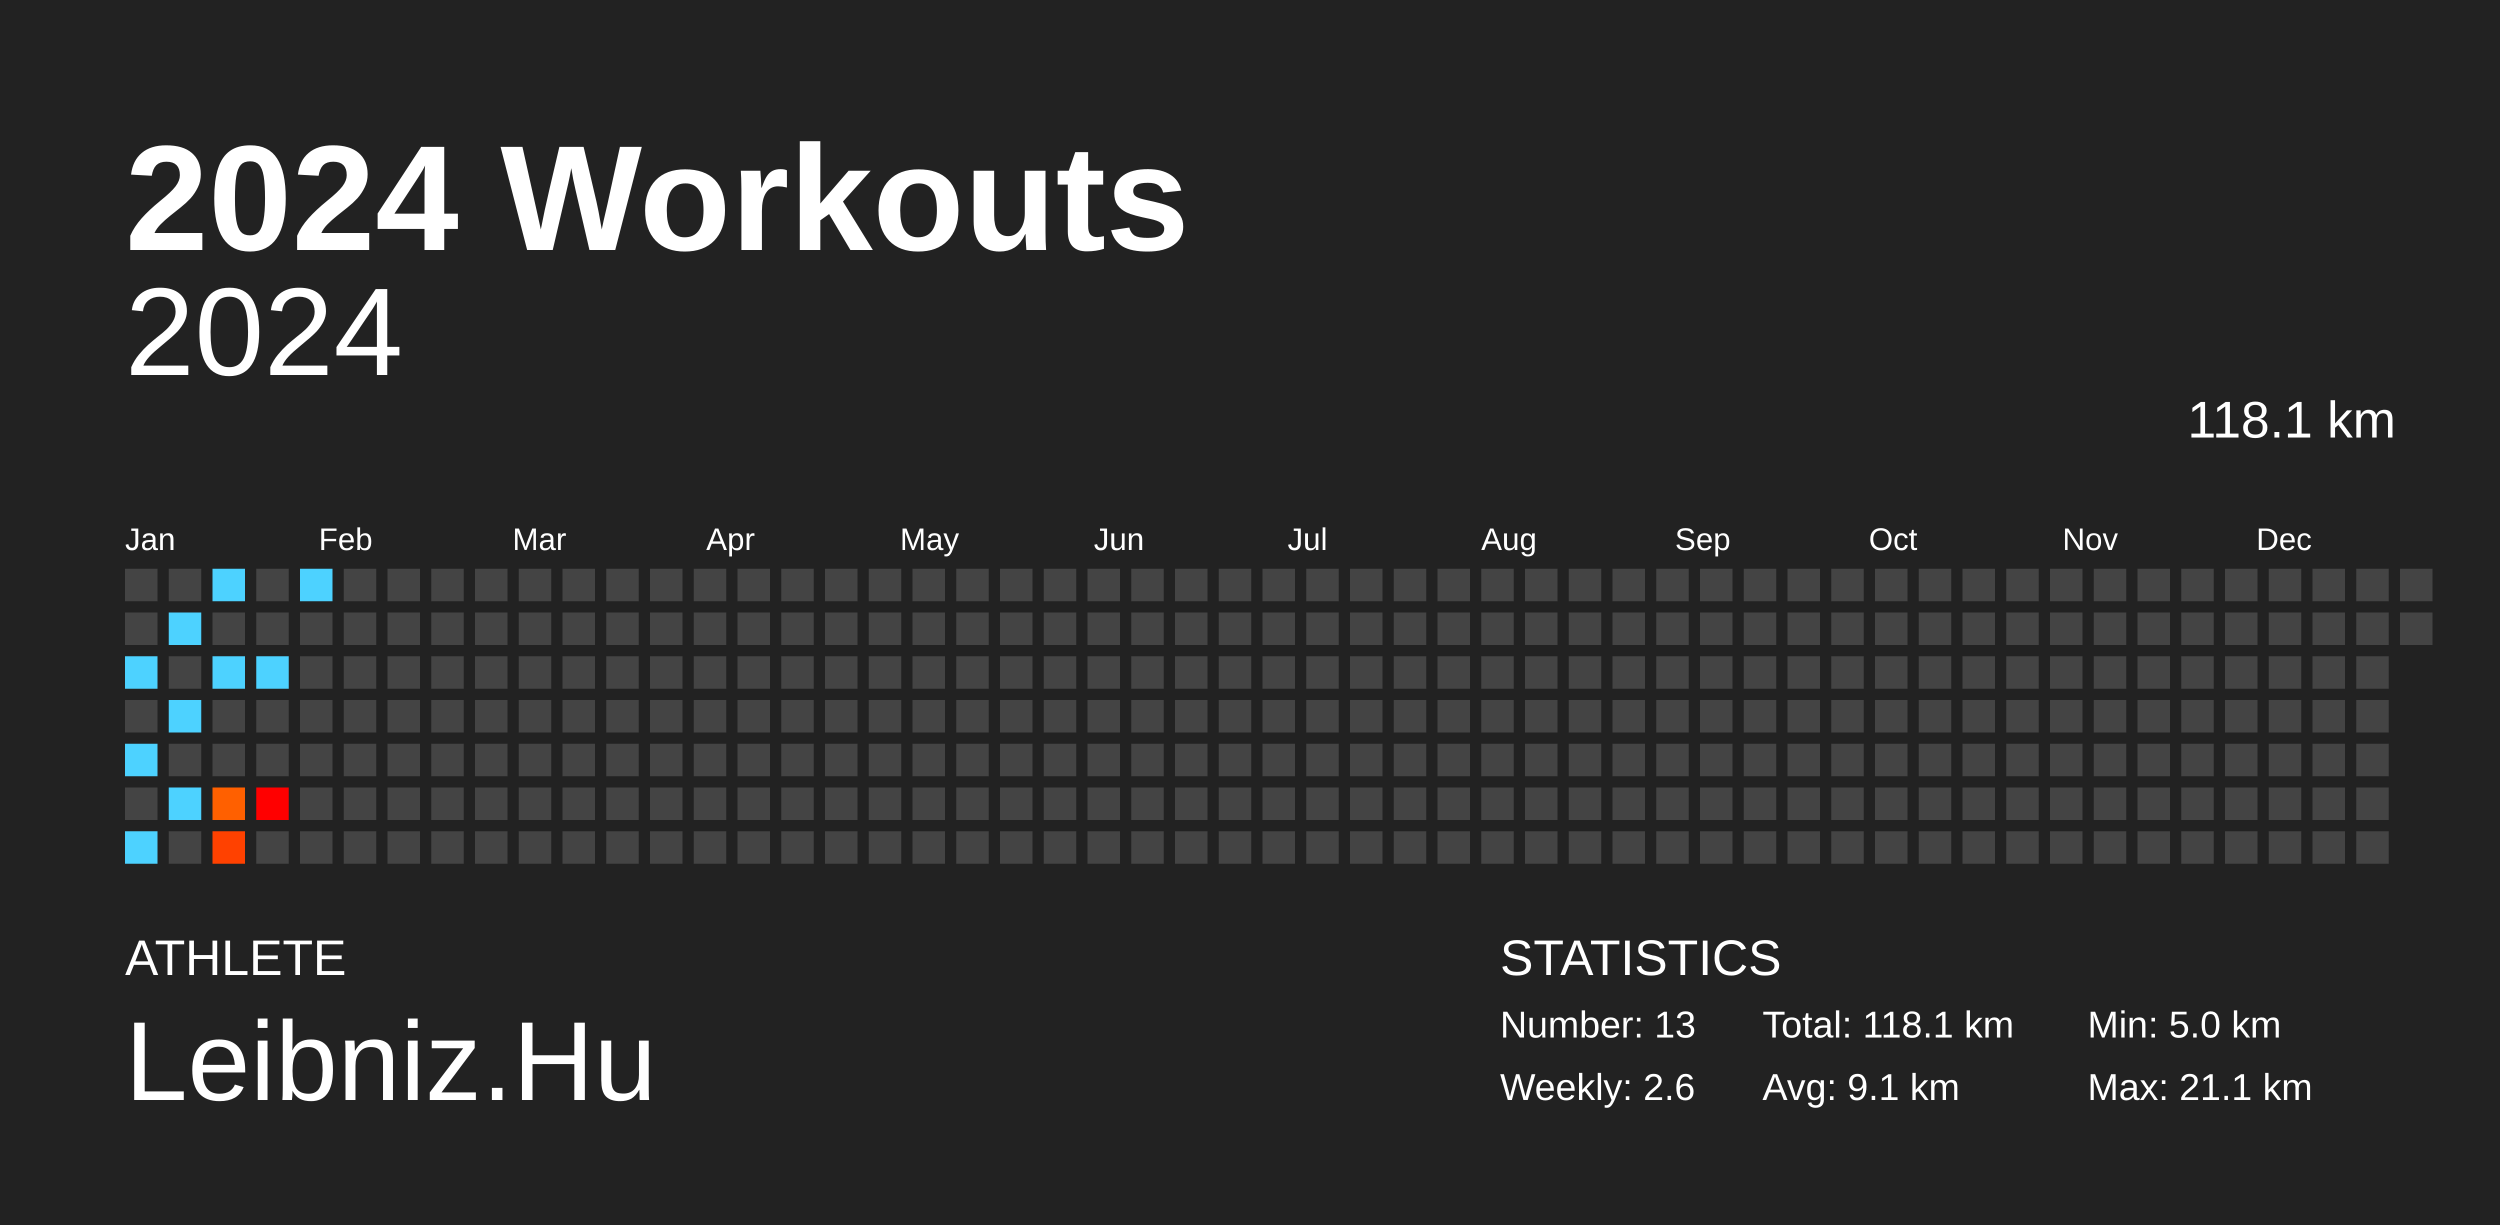
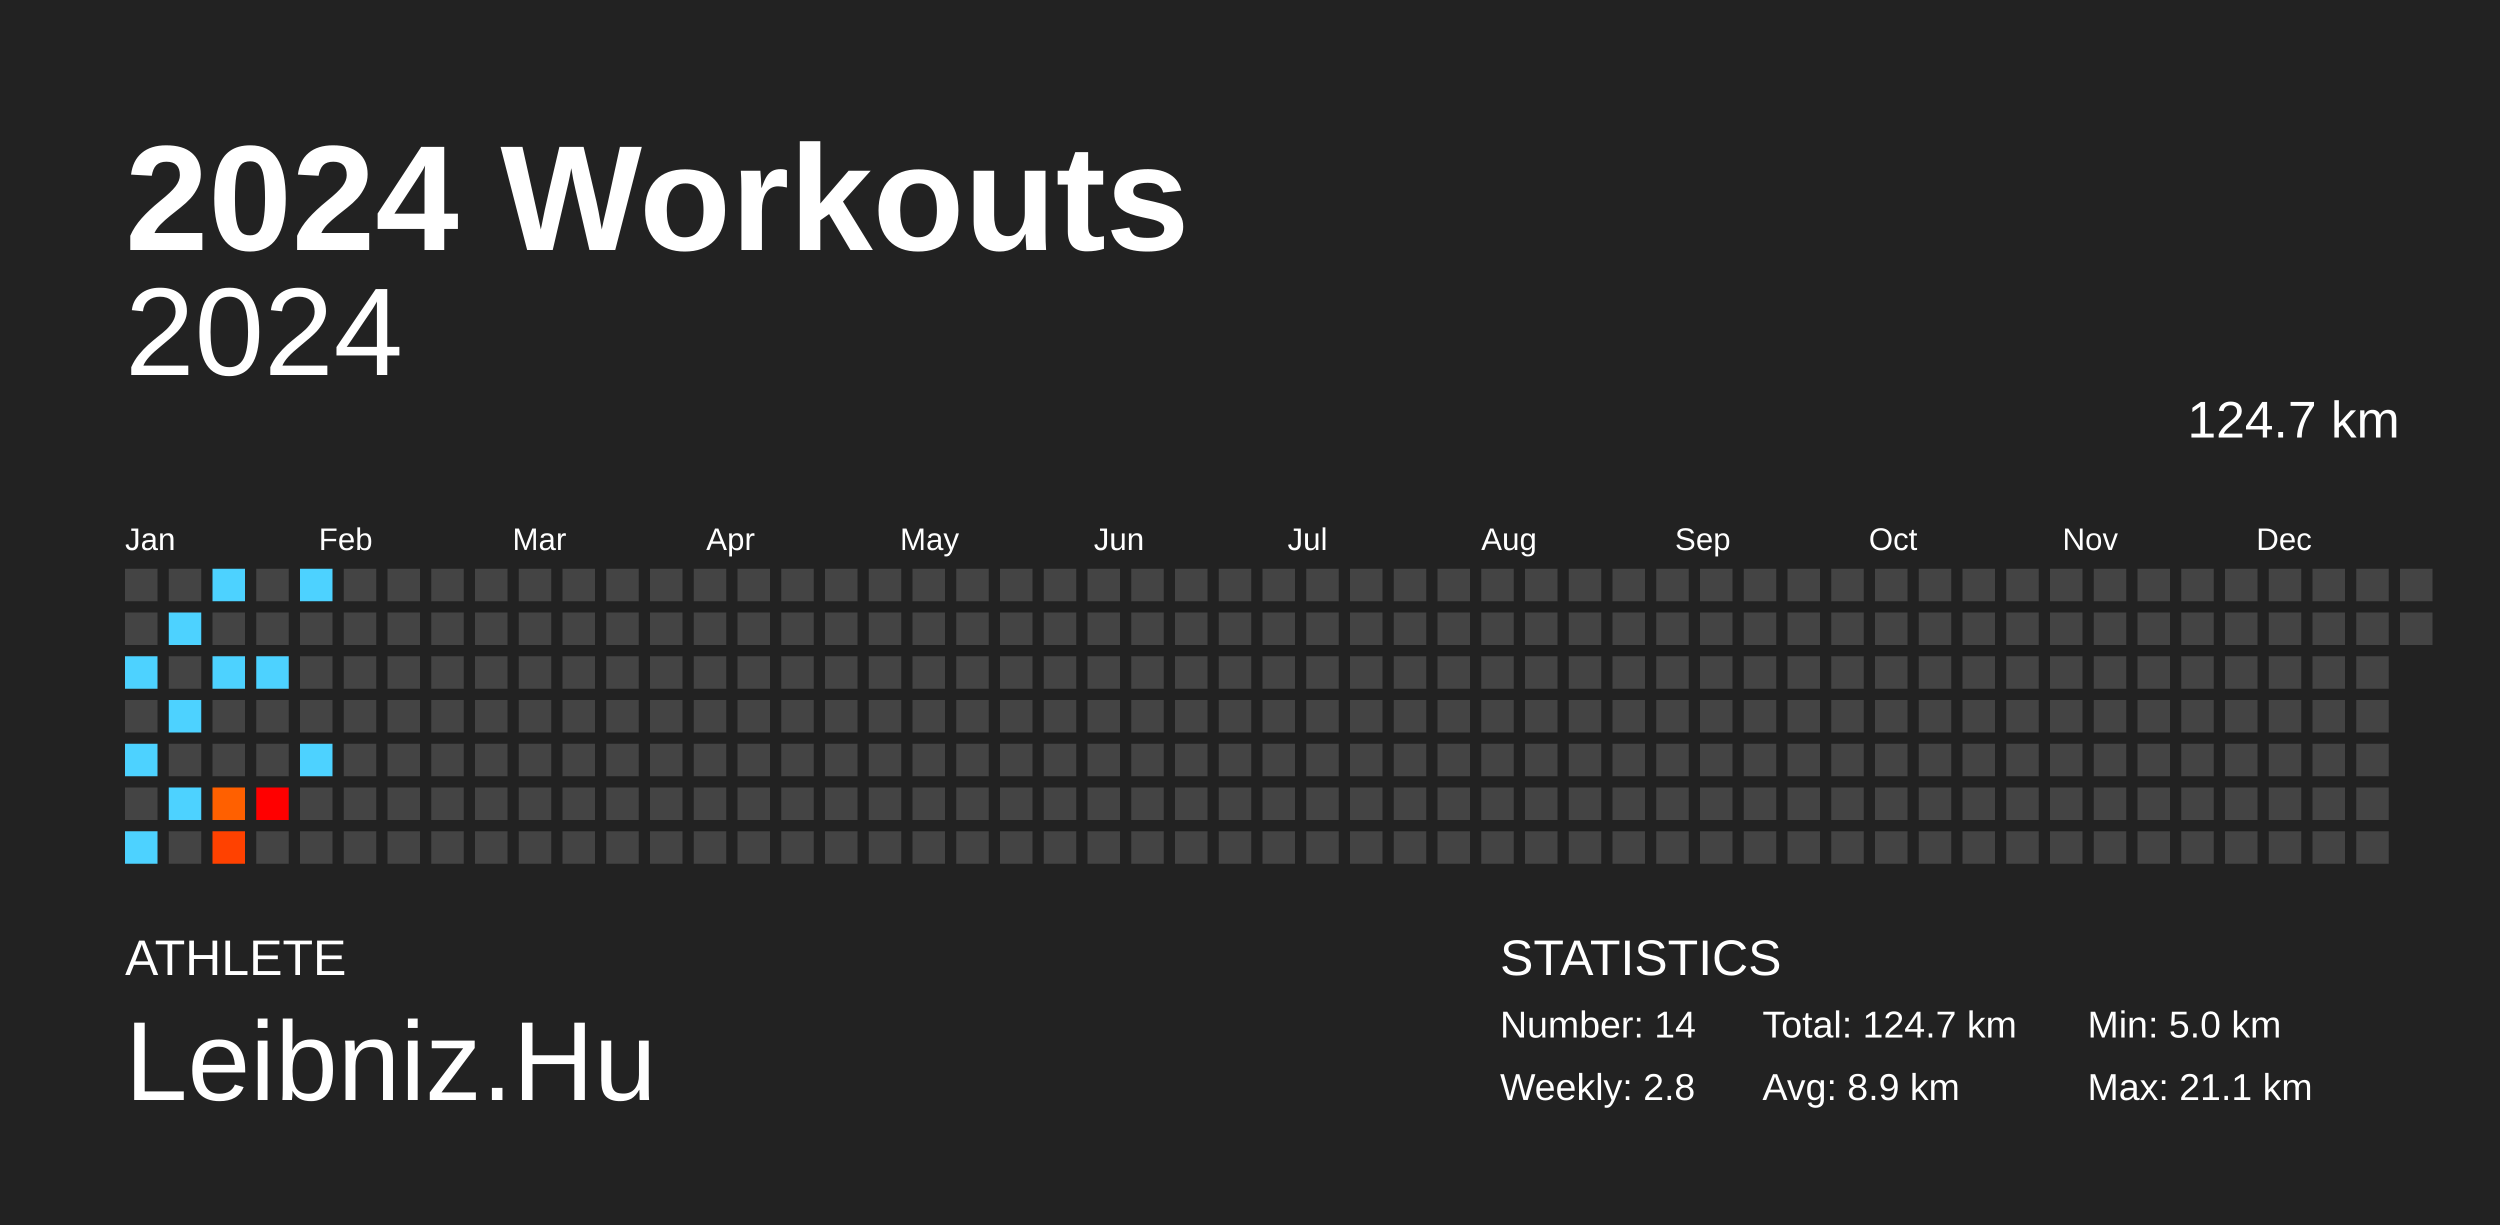
<svg xmlns="http://www.w3.org/2000/svg" baseProfile="full" height="98mm" version="1.1" viewBox="0,0,200,98" width="200mm">
  <defs />
  <rect fill="#222222" height="98" width="200" x="0" y="0" />
  <text fill="#FFFFFF" style="font-size:12px; font-family:Arial; font-weight:bold;" x="10" y="20">2024 Workouts</text>
  <text fill="#FFFFFF" style="font-size:4px; font-family:Arial" x="10" y="78">ATHLETE</text>
  <text fill="#FFFFFF" style="font-size:9px; font-family:Arial" x="10" y="88">Leibniz.Hu</text>
  <text fill="#FFFFFF" style="font-size:4px; font-family:Arial" x="120" y="78">STATISTICS</text>
-   <text fill="#FFFFFF" style="font-size:3px; font-family:Arial" x="120" y="83">Number: 13</text>
-   <text fill="#FFFFFF" style="font-size:3px; font-family:Arial" x="120" y="88">Weekly: 2.6</text>
-   <text fill="#FFFFFF" style="font-size:3px; font-family:Arial" x="141" y="83">Total: 118.1 km</text>
-   <text fill="#FFFFFF" style="font-size:3px; font-family:Arial" x="141" y="88">Avg: 9.1 km</text>
+   <text fill="#FFFFFF" style="font-size:3px; font-family:Arial" x="120" y="83">Number: 14</text>
+   <text fill="#FFFFFF" style="font-size:3px; font-family:Arial" x="120" y="88">Weekly: 2.8</text>
+   <text fill="#FFFFFF" style="font-size:3px; font-family:Arial" x="141" y="83">Total: 124.7 km</text>
+   <text fill="#FFFFFF" style="font-size:3px; font-family:Arial" x="141" y="88">Avg: 8.9 km</text>
  <text fill="#FFFFFF" style="font-size:3px; font-family:Arial" x="167" y="83">Min: 5.0 km</text>
  <text fill="#FFFFFF" style="font-size:3px; font-family:Arial" x="167" y="88">Max: 21.1 km</text>
  <text alignment-baseline="hanging" fill="#FFFFFF" style="font-size:10.0px; font-family:Arial;" x="10" y="30">2024</text>
-   <text alignment-baseline="hanging" fill="#FFFFFF" style="font-size:4.125px; font-family:Arial;" x="175" y="35">118.1 km</text>
+   <text alignment-baseline="hanging" fill="#FFFFFF" style="font-size:4.125px; font-family:Arial;" x="175" y="35">124.7 km</text>
  <text fill="#FFFFFF" style="font-size:2.5px; font-family:Arial" x="10.0" y="44">Jan</text>
  <text fill="#FFFFFF" style="font-size:2.5px; font-family:Arial" x="25.5" y="44">Feb</text>
  <text fill="#FFFFFF" style="font-size:2.5px; font-family:Arial" x="41.0" y="44">Mar</text>
  <text fill="#FFFFFF" style="font-size:2.5px; font-family:Arial" x="56.5" y="44">Apr</text>
  <text fill="#FFFFFF" style="font-size:2.5px; font-family:Arial" x="72.0" y="44">May</text>
  <text fill="#FFFFFF" style="font-size:2.5px; font-family:Arial" x="87.5" y="44">Jun</text>
  <text fill="#FFFFFF" style="font-size:2.5px; font-family:Arial" x="103.0" y="44">Jul</text>
  <text fill="#FFFFFF" style="font-size:2.5px; font-family:Arial" x="118.5" y="44">Aug</text>
  <text fill="#FFFFFF" style="font-size:2.5px; font-family:Arial" x="134.0" y="44">Sep</text>
  <text fill="#FFFFFF" style="font-size:2.5px; font-family:Arial" x="149.5" y="44">Oct</text>
  <text fill="#FFFFFF" style="font-size:2.5px; font-family:Arial" x="165.0" y="44">Nov</text>
  <text fill="#FFFFFF" style="font-size:2.5px; font-family:Arial" x="180.5" y="44">Dec</text>
  <rect fill="#444444" height="2.6" width="2.6" x="10.0" y="45.5" />
  <rect fill="#444444" height="2.6" width="2.6" x="10.0" y="49.0" />
  <rect fill="#4dd2ff" height="2.6" width="2.6" x="10.0" y="52.5" />
  <rect fill="#444444" height="2.6" width="2.6" x="10.0" y="56.0" />
  <rect fill="#4dd2ff" height="2.6" width="2.6" x="10.0" y="59.5" />
  <rect fill="#444444" height="2.6" width="2.6" x="10.0" y="63.0" />
  <rect fill="#4dd2ff" height="2.6" width="2.6" x="10.0" y="66.5" />
  <rect fill="#444444" height="2.6" width="2.6" x="13.5" y="45.5" />
  <rect fill="#4dd2ff" height="2.6" width="2.6" x="13.5" y="49.0" />
  <rect fill="#444444" height="2.6" width="2.6" x="13.5" y="52.5" />
  <rect fill="#4dd2ff" height="2.6" width="2.6" x="13.5" y="56.0" />
  <rect fill="#444444" height="2.6" width="2.6" x="13.5" y="59.5" />
  <rect fill="#4dd2ff" height="2.6" width="2.6" x="13.5" y="63.0" />
  <rect fill="#444444" height="2.6" width="2.6" x="13.5" y="66.5" />
  <rect fill="#4dd2ff" height="2.6" width="2.6" x="17.0" y="45.5" />
  <rect fill="#444444" height="2.6" width="2.6" x="17.0" y="49.0" />
  <rect fill="#4dd2ff" height="2.6" width="2.6" x="17.0" y="52.5" />
  <rect fill="#444444" height="2.6" width="2.6" x="17.0" y="56.0" />
  <rect fill="#444444" height="2.6" width="2.6" x="17.0" y="59.5" />
  <rect fill="#ff6000" height="2.6" width="2.6" x="17.0" y="63.0" />
  <rect fill="#ff4100" height="2.6" width="2.6" x="17.0" y="66.5" />
  <rect fill="#444444" height="2.6" width="2.6" x="20.5" y="45.5" />
  <rect fill="#444444" height="2.6" width="2.6" x="20.5" y="49.0" />
  <rect fill="#4dd2ff" height="2.6" width="2.6" x="20.5" y="52.5" />
  <rect fill="#444444" height="2.6" width="2.6" x="20.5" y="56.0" />
  <rect fill="#444444" height="2.6" width="2.6" x="20.5" y="59.5" />
  <rect fill="red" height="2.6" width="2.6" x="20.5" y="63.0" />
  <rect fill="#444444" height="2.6" width="2.6" x="20.5" y="66.5" />
  <rect fill="#4dd2ff" height="2.6" width="2.6" x="24.0" y="45.5" />
  <rect fill="#444444" height="2.6" width="2.6" x="24.0" y="49.0" />
  <rect fill="#444444" height="2.6" width="2.6" x="24.0" y="52.5" />
  <rect fill="#444444" height="2.6" width="2.6" x="24.0" y="56.0" />
-   <rect fill="#444444" height="2.6" width="2.6" x="24.0" y="59.5" />
+   <rect fill="#4dd2ff" height="2.6" width="2.6" x="24.0" y="59.5" />
  <rect fill="#444444" height="2.6" width="2.6" x="24.0" y="63.0" />
  <rect fill="#444444" height="2.6" width="2.6" x="24.0" y="66.5" />
  <rect fill="#444444" height="2.6" width="2.6" x="27.5" y="45.5" />
  <rect fill="#444444" height="2.6" width="2.6" x="27.5" y="49.0" />
  <rect fill="#444444" height="2.6" width="2.6" x="27.5" y="52.5" />
  <rect fill="#444444" height="2.6" width="2.6" x="27.5" y="56.0" />
  <rect fill="#444444" height="2.6" width="2.6" x="27.5" y="59.5" />
  <rect fill="#444444" height="2.6" width="2.6" x="27.5" y="63.0" />
  <rect fill="#444444" height="2.6" width="2.6" x="27.5" y="66.5" />
  <rect fill="#444444" height="2.6" width="2.6" x="31.0" y="45.5" />
  <rect fill="#444444" height="2.6" width="2.6" x="31.0" y="49.0" />
  <rect fill="#444444" height="2.6" width="2.6" x="31.0" y="52.5" />
  <rect fill="#444444" height="2.6" width="2.6" x="31.0" y="56.0" />
  <rect fill="#444444" height="2.6" width="2.6" x="31.0" y="59.5" />
  <rect fill="#444444" height="2.6" width="2.6" x="31.0" y="63.0" />
  <rect fill="#444444" height="2.6" width="2.6" x="31.0" y="66.5" />
  <rect fill="#444444" height="2.6" width="2.6" x="34.5" y="45.5" />
  <rect fill="#444444" height="2.6" width="2.6" x="34.5" y="49.0" />
  <rect fill="#444444" height="2.6" width="2.6" x="34.5" y="52.5" />
  <rect fill="#444444" height="2.6" width="2.6" x="34.5" y="56.0" />
  <rect fill="#444444" height="2.6" width="2.6" x="34.5" y="59.5" />
  <rect fill="#444444" height="2.6" width="2.6" x="34.5" y="63.0" />
  <rect fill="#444444" height="2.6" width="2.6" x="34.5" y="66.5" />
  <rect fill="#444444" height="2.6" width="2.6" x="38.0" y="45.5" />
  <rect fill="#444444" height="2.6" width="2.6" x="38.0" y="49.0" />
  <rect fill="#444444" height="2.6" width="2.6" x="38.0" y="52.5" />
  <rect fill="#444444" height="2.6" width="2.6" x="38.0" y="56.0" />
  <rect fill="#444444" height="2.6" width="2.6" x="38.0" y="59.5" />
  <rect fill="#444444" height="2.6" width="2.6" x="38.0" y="63.0" />
  <rect fill="#444444" height="2.6" width="2.6" x="38.0" y="66.5" />
  <rect fill="#444444" height="2.6" width="2.6" x="41.5" y="45.5" />
  <rect fill="#444444" height="2.6" width="2.6" x="41.5" y="49.0" />
  <rect fill="#444444" height="2.6" width="2.6" x="41.5" y="52.5" />
  <rect fill="#444444" height="2.6" width="2.6" x="41.5" y="56.0" />
  <rect fill="#444444" height="2.6" width="2.6" x="41.5" y="59.5" />
  <rect fill="#444444" height="2.6" width="2.6" x="41.5" y="63.0" />
  <rect fill="#444444" height="2.6" width="2.6" x="41.5" y="66.5" />
  <rect fill="#444444" height="2.6" width="2.6" x="45.0" y="45.5" />
  <rect fill="#444444" height="2.6" width="2.6" x="45.0" y="49.0" />
  <rect fill="#444444" height="2.6" width="2.6" x="45.0" y="52.5" />
  <rect fill="#444444" height="2.6" width="2.6" x="45.0" y="56.0" />
  <rect fill="#444444" height="2.6" width="2.6" x="45.0" y="59.5" />
  <rect fill="#444444" height="2.6" width="2.6" x="45.0" y="63.0" />
  <rect fill="#444444" height="2.6" width="2.6" x="45.0" y="66.5" />
  <rect fill="#444444" height="2.6" width="2.6" x="48.5" y="45.5" />
  <rect fill="#444444" height="2.6" width="2.6" x="48.5" y="49.0" />
  <rect fill="#444444" height="2.6" width="2.6" x="48.5" y="52.5" />
  <rect fill="#444444" height="2.6" width="2.6" x="48.5" y="56.0" />
  <rect fill="#444444" height="2.6" width="2.6" x="48.5" y="59.5" />
  <rect fill="#444444" height="2.6" width="2.6" x="48.5" y="63.0" />
  <rect fill="#444444" height="2.6" width="2.6" x="48.5" y="66.5" />
  <rect fill="#444444" height="2.6" width="2.6" x="52.0" y="45.5" />
  <rect fill="#444444" height="2.6" width="2.6" x="52.0" y="49.0" />
  <rect fill="#444444" height="2.6" width="2.6" x="52.0" y="52.5" />
  <rect fill="#444444" height="2.6" width="2.6" x="52.0" y="56.0" />
  <rect fill="#444444" height="2.6" width="2.6" x="52.0" y="59.5" />
  <rect fill="#444444" height="2.6" width="2.6" x="52.0" y="63.0" />
  <rect fill="#444444" height="2.6" width="2.6" x="52.0" y="66.5" />
  <rect fill="#444444" height="2.6" width="2.6" x="55.5" y="45.5" />
  <rect fill="#444444" height="2.6" width="2.6" x="55.5" y="49.0" />
  <rect fill="#444444" height="2.6" width="2.6" x="55.5" y="52.5" />
  <rect fill="#444444" height="2.6" width="2.6" x="55.5" y="56.0" />
  <rect fill="#444444" height="2.6" width="2.6" x="55.5" y="59.5" />
  <rect fill="#444444" height="2.6" width="2.6" x="55.5" y="63.0" />
  <rect fill="#444444" height="2.6" width="2.6" x="55.5" y="66.5" />
  <rect fill="#444444" height="2.6" width="2.6" x="59.0" y="45.5" />
  <rect fill="#444444" height="2.6" width="2.6" x="59.0" y="49.0" />
  <rect fill="#444444" height="2.6" width="2.6" x="59.0" y="52.5" />
  <rect fill="#444444" height="2.6" width="2.6" x="59.0" y="56.0" />
  <rect fill="#444444" height="2.6" width="2.6" x="59.0" y="59.5" />
  <rect fill="#444444" height="2.6" width="2.6" x="59.0" y="63.0" />
  <rect fill="#444444" height="2.6" width="2.6" x="59.0" y="66.5" />
  <rect fill="#444444" height="2.6" width="2.6" x="62.5" y="45.5" />
  <rect fill="#444444" height="2.6" width="2.6" x="62.5" y="49.0" />
  <rect fill="#444444" height="2.6" width="2.6" x="62.5" y="52.5" />
  <rect fill="#444444" height="2.6" width="2.6" x="62.5" y="56.0" />
  <rect fill="#444444" height="2.6" width="2.6" x="62.5" y="59.5" />
  <rect fill="#444444" height="2.6" width="2.6" x="62.5" y="63.0" />
  <rect fill="#444444" height="2.6" width="2.6" x="62.5" y="66.5" />
  <rect fill="#444444" height="2.6" width="2.6" x="66.0" y="45.5" />
  <rect fill="#444444" height="2.6" width="2.6" x="66.0" y="49.0" />
  <rect fill="#444444" height="2.6" width="2.6" x="66.0" y="52.5" />
  <rect fill="#444444" height="2.6" width="2.6" x="66.0" y="56.0" />
  <rect fill="#444444" height="2.6" width="2.6" x="66.0" y="59.5" />
  <rect fill="#444444" height="2.6" width="2.6" x="66.0" y="63.0" />
  <rect fill="#444444" height="2.6" width="2.6" x="66.0" y="66.5" />
  <rect fill="#444444" height="2.6" width="2.6" x="69.5" y="45.5" />
  <rect fill="#444444" height="2.6" width="2.6" x="69.5" y="49.0" />
  <rect fill="#444444" height="2.6" width="2.6" x="69.5" y="52.5" />
  <rect fill="#444444" height="2.6" width="2.6" x="69.5" y="56.0" />
  <rect fill="#444444" height="2.6" width="2.6" x="69.5" y="59.5" />
  <rect fill="#444444" height="2.6" width="2.6" x="69.5" y="63.0" />
  <rect fill="#444444" height="2.6" width="2.6" x="69.5" y="66.5" />
  <rect fill="#444444" height="2.6" width="2.6" x="73.0" y="45.5" />
  <rect fill="#444444" height="2.6" width="2.6" x="73.0" y="49.0" />
  <rect fill="#444444" height="2.6" width="2.6" x="73.0" y="52.5" />
  <rect fill="#444444" height="2.6" width="2.6" x="73.0" y="56.0" />
  <rect fill="#444444" height="2.6" width="2.6" x="73.0" y="59.5" />
  <rect fill="#444444" height="2.6" width="2.6" x="73.0" y="63.0" />
  <rect fill="#444444" height="2.6" width="2.6" x="73.0" y="66.5" />
  <rect fill="#444444" height="2.6" width="2.6" x="76.5" y="45.5" />
  <rect fill="#444444" height="2.6" width="2.6" x="76.5" y="49.0" />
  <rect fill="#444444" height="2.6" width="2.6" x="76.5" y="52.5" />
  <rect fill="#444444" height="2.6" width="2.6" x="76.5" y="56.0" />
  <rect fill="#444444" height="2.6" width="2.6" x="76.5" y="59.5" />
  <rect fill="#444444" height="2.6" width="2.6" x="76.5" y="63.0" />
  <rect fill="#444444" height="2.6" width="2.6" x="76.5" y="66.5" />
  <rect fill="#444444" height="2.6" width="2.6" x="80.0" y="45.5" />
  <rect fill="#444444" height="2.6" width="2.6" x="80.0" y="49.0" />
  <rect fill="#444444" height="2.6" width="2.6" x="80.0" y="52.5" />
  <rect fill="#444444" height="2.6" width="2.6" x="80.0" y="56.0" />
  <rect fill="#444444" height="2.6" width="2.6" x="80.0" y="59.5" />
  <rect fill="#444444" height="2.6" width="2.6" x="80.0" y="63.0" />
  <rect fill="#444444" height="2.6" width="2.6" x="80.0" y="66.5" />
  <rect fill="#444444" height="2.6" width="2.6" x="83.5" y="45.5" />
  <rect fill="#444444" height="2.6" width="2.6" x="83.5" y="49.0" />
  <rect fill="#444444" height="2.6" width="2.6" x="83.5" y="52.5" />
  <rect fill="#444444" height="2.6" width="2.6" x="83.5" y="56.0" />
  <rect fill="#444444" height="2.6" width="2.6" x="83.5" y="59.5" />
  <rect fill="#444444" height="2.6" width="2.6" x="83.5" y="63.0" />
  <rect fill="#444444" height="2.6" width="2.6" x="83.5" y="66.5" />
  <rect fill="#444444" height="2.6" width="2.6" x="87.0" y="45.5" />
  <rect fill="#444444" height="2.6" width="2.6" x="87.0" y="49.0" />
  <rect fill="#444444" height="2.6" width="2.6" x="87.0" y="52.5" />
  <rect fill="#444444" height="2.6" width="2.6" x="87.0" y="56.0" />
  <rect fill="#444444" height="2.6" width="2.6" x="87.0" y="59.5" />
  <rect fill="#444444" height="2.6" width="2.6" x="87.0" y="63.0" />
  <rect fill="#444444" height="2.6" width="2.6" x="87.0" y="66.5" />
  <rect fill="#444444" height="2.6" width="2.6" x="90.5" y="45.5" />
  <rect fill="#444444" height="2.6" width="2.6" x="90.5" y="49.0" />
  <rect fill="#444444" height="2.6" width="2.6" x="90.5" y="52.5" />
  <rect fill="#444444" height="2.6" width="2.6" x="90.5" y="56.0" />
  <rect fill="#444444" height="2.6" width="2.6" x="90.5" y="59.5" />
  <rect fill="#444444" height="2.6" width="2.6" x="90.5" y="63.0" />
  <rect fill="#444444" height="2.6" width="2.6" x="90.5" y="66.5" />
  <rect fill="#444444" height="2.6" width="2.6" x="94.0" y="45.5" />
  <rect fill="#444444" height="2.6" width="2.6" x="94.0" y="49.0" />
  <rect fill="#444444" height="2.6" width="2.6" x="94.0" y="52.5" />
  <rect fill="#444444" height="2.6" width="2.6" x="94.0" y="56.0" />
  <rect fill="#444444" height="2.6" width="2.6" x="94.0" y="59.5" />
  <rect fill="#444444" height="2.6" width="2.6" x="94.0" y="63.0" />
  <rect fill="#444444" height="2.6" width="2.6" x="94.0" y="66.5" />
  <rect fill="#444444" height="2.6" width="2.6" x="97.5" y="45.5" />
  <rect fill="#444444" height="2.6" width="2.6" x="97.5" y="49.0" />
  <rect fill="#444444" height="2.6" width="2.6" x="97.5" y="52.5" />
  <rect fill="#444444" height="2.6" width="2.6" x="97.5" y="56.0" />
  <rect fill="#444444" height="2.6" width="2.6" x="97.5" y="59.5" />
  <rect fill="#444444" height="2.6" width="2.6" x="97.5" y="63.0" />
  <rect fill="#444444" height="2.6" width="2.6" x="97.5" y="66.5" />
  <rect fill="#444444" height="2.6" width="2.6" x="101.0" y="45.5" />
  <rect fill="#444444" height="2.6" width="2.6" x="101.0" y="49.0" />
  <rect fill="#444444" height="2.6" width="2.6" x="101.0" y="52.5" />
  <rect fill="#444444" height="2.6" width="2.6" x="101.0" y="56.0" />
  <rect fill="#444444" height="2.6" width="2.6" x="101.0" y="59.5" />
  <rect fill="#444444" height="2.6" width="2.6" x="101.0" y="63.0" />
  <rect fill="#444444" height="2.6" width="2.6" x="101.0" y="66.5" />
  <rect fill="#444444" height="2.6" width="2.6" x="104.5" y="45.5" />
  <rect fill="#444444" height="2.6" width="2.6" x="104.5" y="49.0" />
  <rect fill="#444444" height="2.6" width="2.6" x="104.5" y="52.5" />
  <rect fill="#444444" height="2.6" width="2.6" x="104.5" y="56.0" />
  <rect fill="#444444" height="2.6" width="2.6" x="104.5" y="59.5" />
  <rect fill="#444444" height="2.6" width="2.6" x="104.5" y="63.0" />
  <rect fill="#444444" height="2.6" width="2.6" x="104.5" y="66.5" />
  <rect fill="#444444" height="2.6" width="2.6" x="108.0" y="45.5" />
  <rect fill="#444444" height="2.6" width="2.6" x="108.0" y="49.0" />
  <rect fill="#444444" height="2.6" width="2.6" x="108.0" y="52.5" />
  <rect fill="#444444" height="2.6" width="2.6" x="108.0" y="56.0" />
  <rect fill="#444444" height="2.6" width="2.6" x="108.0" y="59.5" />
  <rect fill="#444444" height="2.6" width="2.6" x="108.0" y="63.0" />
  <rect fill="#444444" height="2.6" width="2.6" x="108.0" y="66.5" />
  <rect fill="#444444" height="2.6" width="2.6" x="111.5" y="45.5" />
  <rect fill="#444444" height="2.6" width="2.6" x="111.5" y="49.0" />
  <rect fill="#444444" height="2.6" width="2.6" x="111.5" y="52.5" />
  <rect fill="#444444" height="2.6" width="2.6" x="111.5" y="56.0" />
  <rect fill="#444444" height="2.6" width="2.6" x="111.5" y="59.5" />
  <rect fill="#444444" height="2.6" width="2.6" x="111.5" y="63.0" />
  <rect fill="#444444" height="2.6" width="2.6" x="111.5" y="66.5" />
  <rect fill="#444444" height="2.6" width="2.6" x="115.0" y="45.5" />
  <rect fill="#444444" height="2.6" width="2.6" x="115.0" y="49.0" />
  <rect fill="#444444" height="2.6" width="2.6" x="115.0" y="52.5" />
  <rect fill="#444444" height="2.6" width="2.6" x="115.0" y="56.0" />
  <rect fill="#444444" height="2.6" width="2.6" x="115.0" y="59.5" />
  <rect fill="#444444" height="2.6" width="2.6" x="115.0" y="63.0" />
  <rect fill="#444444" height="2.6" width="2.6" x="115.0" y="66.5" />
  <rect fill="#444444" height="2.6" width="2.6" x="118.5" y="45.5" />
  <rect fill="#444444" height="2.6" width="2.6" x="118.5" y="49.0" />
  <rect fill="#444444" height="2.6" width="2.6" x="118.5" y="52.5" />
  <rect fill="#444444" height="2.6" width="2.6" x="118.5" y="56.0" />
  <rect fill="#444444" height="2.6" width="2.6" x="118.5" y="59.5" />
  <rect fill="#444444" height="2.6" width="2.6" x="118.5" y="63.0" />
  <rect fill="#444444" height="2.6" width="2.6" x="118.5" y="66.5" />
  <rect fill="#444444" height="2.6" width="2.6" x="122.0" y="45.5" />
  <rect fill="#444444" height="2.6" width="2.6" x="122.0" y="49.0" />
  <rect fill="#444444" height="2.6" width="2.6" x="122.0" y="52.5" />
  <rect fill="#444444" height="2.6" width="2.6" x="122.0" y="56.0" />
  <rect fill="#444444" height="2.6" width="2.6" x="122.0" y="59.5" />
  <rect fill="#444444" height="2.6" width="2.6" x="122.0" y="63.0" />
  <rect fill="#444444" height="2.6" width="2.6" x="122.0" y="66.5" />
  <rect fill="#444444" height="2.6" width="2.6" x="125.5" y="45.5" />
  <rect fill="#444444" height="2.6" width="2.6" x="125.5" y="49.0" />
  <rect fill="#444444" height="2.6" width="2.6" x="125.5" y="52.5" />
  <rect fill="#444444" height="2.6" width="2.6" x="125.5" y="56.0" />
  <rect fill="#444444" height="2.6" width="2.6" x="125.5" y="59.5" />
  <rect fill="#444444" height="2.6" width="2.6" x="125.5" y="63.0" />
  <rect fill="#444444" height="2.6" width="2.6" x="125.5" y="66.5" />
  <rect fill="#444444" height="2.6" width="2.6" x="129.0" y="45.5" />
  <rect fill="#444444" height="2.6" width="2.6" x="129.0" y="49.0" />
  <rect fill="#444444" height="2.6" width="2.6" x="129.0" y="52.5" />
  <rect fill="#444444" height="2.6" width="2.6" x="129.0" y="56.0" />
  <rect fill="#444444" height="2.6" width="2.6" x="129.0" y="59.5" />
  <rect fill="#444444" height="2.6" width="2.6" x="129.0" y="63.0" />
  <rect fill="#444444" height="2.6" width="2.6" x="129.0" y="66.5" />
  <rect fill="#444444" height="2.6" width="2.6" x="132.5" y="45.5" />
  <rect fill="#444444" height="2.6" width="2.6" x="132.5" y="49.0" />
  <rect fill="#444444" height="2.6" width="2.6" x="132.5" y="52.5" />
  <rect fill="#444444" height="2.6" width="2.6" x="132.5" y="56.0" />
  <rect fill="#444444" height="2.6" width="2.6" x="132.5" y="59.5" />
  <rect fill="#444444" height="2.6" width="2.6" x="132.5" y="63.0" />
  <rect fill="#444444" height="2.6" width="2.6" x="132.5" y="66.5" />
  <rect fill="#444444" height="2.6" width="2.6" x="136.0" y="45.5" />
  <rect fill="#444444" height="2.6" width="2.6" x="136.0" y="49.0" />
  <rect fill="#444444" height="2.6" width="2.6" x="136.0" y="52.5" />
  <rect fill="#444444" height="2.6" width="2.6" x="136.0" y="56.0" />
  <rect fill="#444444" height="2.6" width="2.6" x="136.0" y="59.5" />
  <rect fill="#444444" height="2.6" width="2.6" x="136.0" y="63.0" />
  <rect fill="#444444" height="2.6" width="2.6" x="136.0" y="66.5" />
  <rect fill="#444444" height="2.6" width="2.6" x="139.5" y="45.5" />
  <rect fill="#444444" height="2.6" width="2.6" x="139.5" y="49.0" />
  <rect fill="#444444" height="2.6" width="2.6" x="139.5" y="52.5" />
  <rect fill="#444444" height="2.6" width="2.6" x="139.5" y="56.0" />
  <rect fill="#444444" height="2.6" width="2.6" x="139.5" y="59.5" />
  <rect fill="#444444" height="2.6" width="2.6" x="139.5" y="63.0" />
  <rect fill="#444444" height="2.6" width="2.6" x="139.5" y="66.5" />
  <rect fill="#444444" height="2.6" width="2.6" x="143.0" y="45.5" />
  <rect fill="#444444" height="2.6" width="2.6" x="143.0" y="49.0" />
  <rect fill="#444444" height="2.6" width="2.6" x="143.0" y="52.5" />
  <rect fill="#444444" height="2.6" width="2.6" x="143.0" y="56.0" />
  <rect fill="#444444" height="2.6" width="2.6" x="143.0" y="59.5" />
  <rect fill="#444444" height="2.6" width="2.6" x="143.0" y="63.0" />
  <rect fill="#444444" height="2.6" width="2.6" x="143.0" y="66.5" />
  <rect fill="#444444" height="2.6" width="2.6" x="146.5" y="45.5" />
  <rect fill="#444444" height="2.6" width="2.6" x="146.5" y="49.0" />
  <rect fill="#444444" height="2.6" width="2.6" x="146.5" y="52.5" />
  <rect fill="#444444" height="2.6" width="2.6" x="146.5" y="56.0" />
  <rect fill="#444444" height="2.6" width="2.6" x="146.5" y="59.5" />
  <rect fill="#444444" height="2.6" width="2.6" x="146.5" y="63.0" />
  <rect fill="#444444" height="2.6" width="2.6" x="146.5" y="66.5" />
  <rect fill="#444444" height="2.6" width="2.6" x="150.0" y="45.5" />
  <rect fill="#444444" height="2.6" width="2.6" x="150.0" y="49.0" />
  <rect fill="#444444" height="2.6" width="2.6" x="150.0" y="52.5" />
  <rect fill="#444444" height="2.6" width="2.6" x="150.0" y="56.0" />
  <rect fill="#444444" height="2.6" width="2.6" x="150.0" y="59.5" />
  <rect fill="#444444" height="2.6" width="2.6" x="150.0" y="63.0" />
  <rect fill="#444444" height="2.6" width="2.6" x="150.0" y="66.5" />
  <rect fill="#444444" height="2.6" width="2.6" x="153.5" y="45.5" />
  <rect fill="#444444" height="2.6" width="2.6" x="153.5" y="49.0" />
  <rect fill="#444444" height="2.6" width="2.6" x="153.5" y="52.5" />
  <rect fill="#444444" height="2.6" width="2.6" x="153.5" y="56.0" />
  <rect fill="#444444" height="2.6" width="2.6" x="153.5" y="59.5" />
  <rect fill="#444444" height="2.6" width="2.6" x="153.5" y="63.0" />
  <rect fill="#444444" height="2.6" width="2.6" x="153.5" y="66.5" />
  <rect fill="#444444" height="2.6" width="2.6" x="157.0" y="45.5" />
  <rect fill="#444444" height="2.6" width="2.6" x="157.0" y="49.0" />
  <rect fill="#444444" height="2.6" width="2.6" x="157.0" y="52.5" />
  <rect fill="#444444" height="2.6" width="2.6" x="157.0" y="56.0" />
  <rect fill="#444444" height="2.6" width="2.6" x="157.0" y="59.5" />
  <rect fill="#444444" height="2.6" width="2.6" x="157.0" y="63.0" />
  <rect fill="#444444" height="2.6" width="2.6" x="157.0" y="66.5" />
  <rect fill="#444444" height="2.6" width="2.6" x="160.5" y="45.5" />
  <rect fill="#444444" height="2.6" width="2.6" x="160.5" y="49.0" />
  <rect fill="#444444" height="2.6" width="2.6" x="160.5" y="52.5" />
  <rect fill="#444444" height="2.6" width="2.6" x="160.5" y="56.0" />
  <rect fill="#444444" height="2.6" width="2.6" x="160.5" y="59.5" />
  <rect fill="#444444" height="2.6" width="2.6" x="160.5" y="63.0" />
  <rect fill="#444444" height="2.6" width="2.6" x="160.5" y="66.5" />
  <rect fill="#444444" height="2.6" width="2.6" x="164.0" y="45.5" />
  <rect fill="#444444" height="2.6" width="2.6" x="164.0" y="49.0" />
  <rect fill="#444444" height="2.6" width="2.6" x="164.0" y="52.5" />
  <rect fill="#444444" height="2.6" width="2.6" x="164.0" y="56.0" />
  <rect fill="#444444" height="2.6" width="2.6" x="164.0" y="59.5" />
  <rect fill="#444444" height="2.6" width="2.6" x="164.0" y="63.0" />
  <rect fill="#444444" height="2.6" width="2.6" x="164.0" y="66.5" />
  <rect fill="#444444" height="2.6" width="2.6" x="167.5" y="45.5" />
  <rect fill="#444444" height="2.6" width="2.6" x="167.5" y="49.0" />
  <rect fill="#444444" height="2.6" width="2.6" x="167.5" y="52.5" />
  <rect fill="#444444" height="2.6" width="2.6" x="167.5" y="56.0" />
  <rect fill="#444444" height="2.6" width="2.6" x="167.5" y="59.5" />
  <rect fill="#444444" height="2.6" width="2.6" x="167.5" y="63.0" />
  <rect fill="#444444" height="2.6" width="2.6" x="167.5" y="66.5" />
  <rect fill="#444444" height="2.6" width="2.6" x="171.0" y="45.5" />
  <rect fill="#444444" height="2.6" width="2.6" x="171.0" y="49.0" />
  <rect fill="#444444" height="2.6" width="2.6" x="171.0" y="52.5" />
  <rect fill="#444444" height="2.6" width="2.6" x="171.0" y="56.0" />
  <rect fill="#444444" height="2.6" width="2.6" x="171.0" y="59.5" />
  <rect fill="#444444" height="2.6" width="2.6" x="171.0" y="63.0" />
  <rect fill="#444444" height="2.6" width="2.6" x="171.0" y="66.5" />
  <rect fill="#444444" height="2.6" width="2.6" x="174.5" y="45.5" />
  <rect fill="#444444" height="2.6" width="2.6" x="174.5" y="49.0" />
  <rect fill="#444444" height="2.6" width="2.6" x="174.5" y="52.5" />
  <rect fill="#444444" height="2.6" width="2.6" x="174.5" y="56.0" />
  <rect fill="#444444" height="2.6" width="2.6" x="174.5" y="59.5" />
  <rect fill="#444444" height="2.6" width="2.6" x="174.5" y="63.0" />
  <rect fill="#444444" height="2.6" width="2.6" x="174.5" y="66.5" />
  <rect fill="#444444" height="2.6" width="2.6" x="178.0" y="45.5" />
  <rect fill="#444444" height="2.6" width="2.6" x="178.0" y="49.0" />
  <rect fill="#444444" height="2.6" width="2.6" x="178.0" y="52.5" />
  <rect fill="#444444" height="2.6" width="2.6" x="178.0" y="56.0" />
  <rect fill="#444444" height="2.6" width="2.6" x="178.0" y="59.5" />
  <rect fill="#444444" height="2.6" width="2.6" x="178.0" y="63.0" />
  <rect fill="#444444" height="2.6" width="2.6" x="178.0" y="66.5" />
  <rect fill="#444444" height="2.6" width="2.6" x="181.5" y="45.5" />
  <rect fill="#444444" height="2.6" width="2.6" x="181.5" y="49.0" />
  <rect fill="#444444" height="2.6" width="2.6" x="181.5" y="52.5" />
  <rect fill="#444444" height="2.6" width="2.6" x="181.5" y="56.0" />
  <rect fill="#444444" height="2.6" width="2.6" x="181.5" y="59.5" />
  <rect fill="#444444" height="2.6" width="2.6" x="181.5" y="63.0" />
  <rect fill="#444444" height="2.6" width="2.6" x="181.5" y="66.5" />
  <rect fill="#444444" height="2.6" width="2.6" x="185.0" y="45.5" />
  <rect fill="#444444" height="2.6" width="2.6" x="185.0" y="49.0" />
  <rect fill="#444444" height="2.6" width="2.6" x="185.0" y="52.5" />
  <rect fill="#444444" height="2.6" width="2.6" x="185.0" y="56.0" />
  <rect fill="#444444" height="2.6" width="2.6" x="185.0" y="59.5" />
  <rect fill="#444444" height="2.6" width="2.6" x="185.0" y="63.0" />
  <rect fill="#444444" height="2.6" width="2.6" x="185.0" y="66.5" />
  <rect fill="#444444" height="2.6" width="2.6" x="188.5" y="45.5" />
  <rect fill="#444444" height="2.6" width="2.6" x="188.5" y="49.0" />
  <rect fill="#444444" height="2.6" width="2.6" x="188.5" y="52.5" />
  <rect fill="#444444" height="2.6" width="2.6" x="188.5" y="56.0" />
  <rect fill="#444444" height="2.6" width="2.6" x="188.5" y="59.5" />
  <rect fill="#444444" height="2.6" width="2.6" x="188.5" y="63.0" />
  <rect fill="#444444" height="2.6" width="2.6" x="188.5" y="66.5" />
  <rect fill="#444444" height="2.6" width="2.6" x="192.0" y="45.5" />
  <rect fill="#444444" height="2.6" width="2.6" x="192.0" y="49.0" />
</svg>
